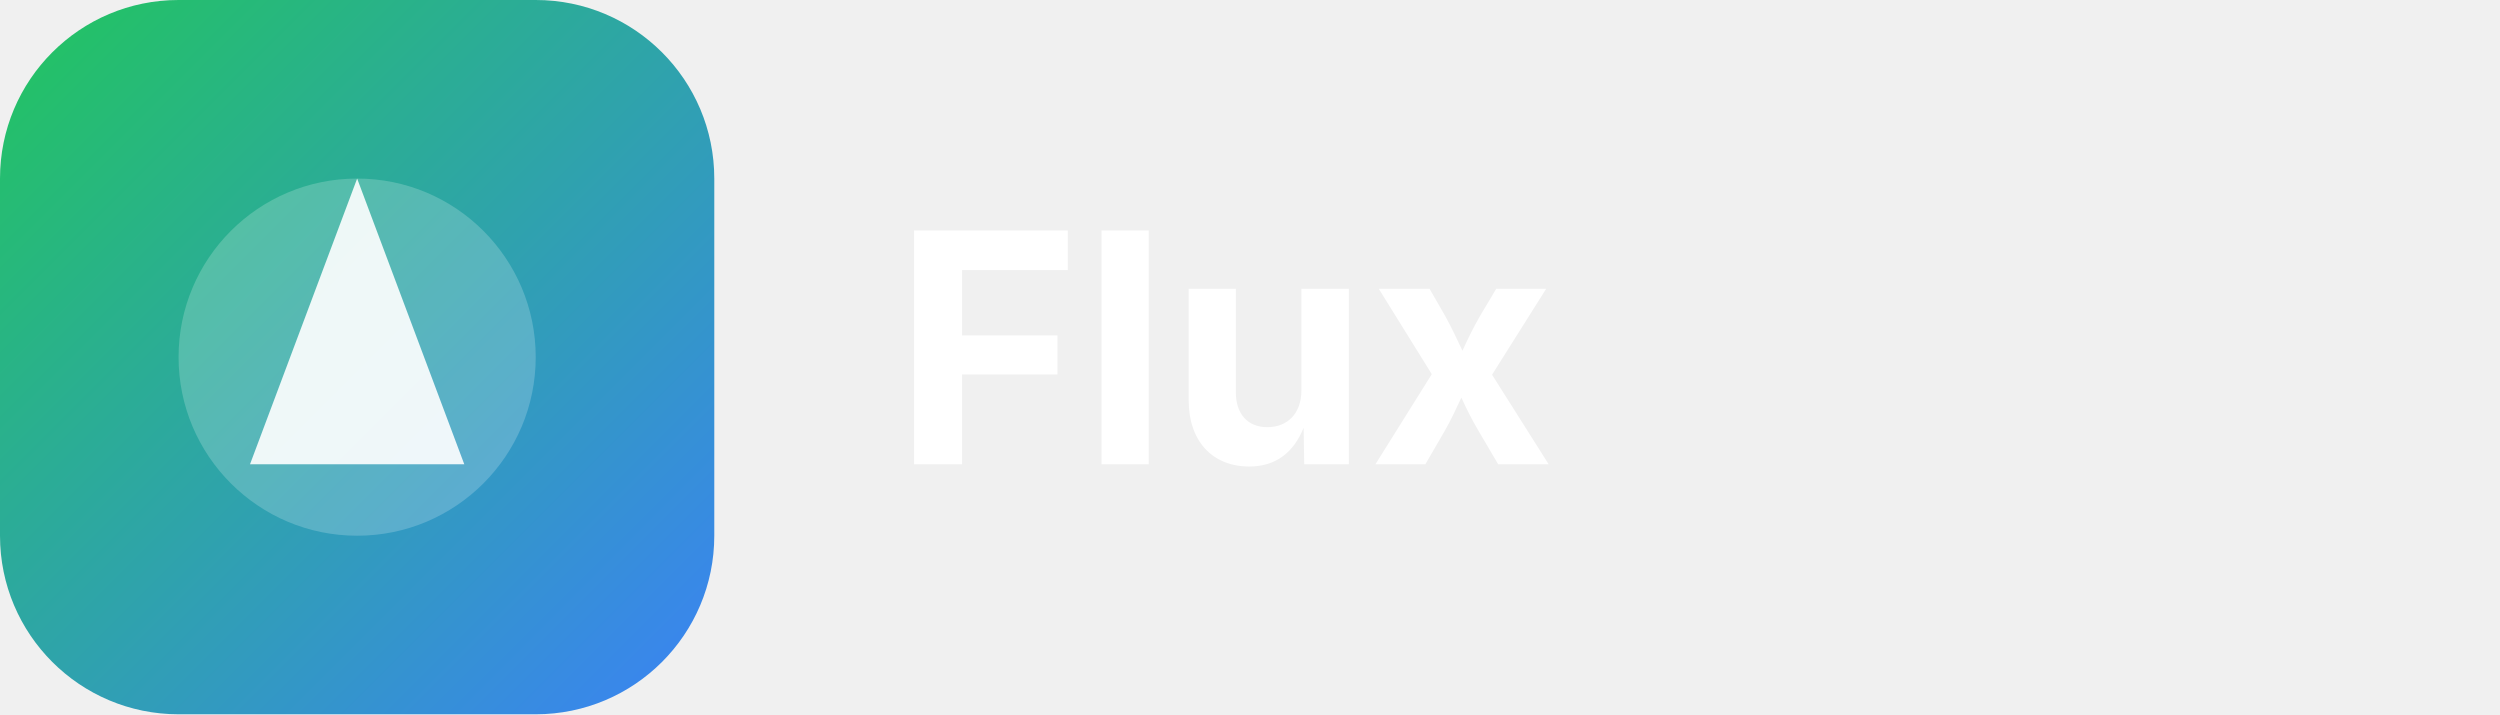
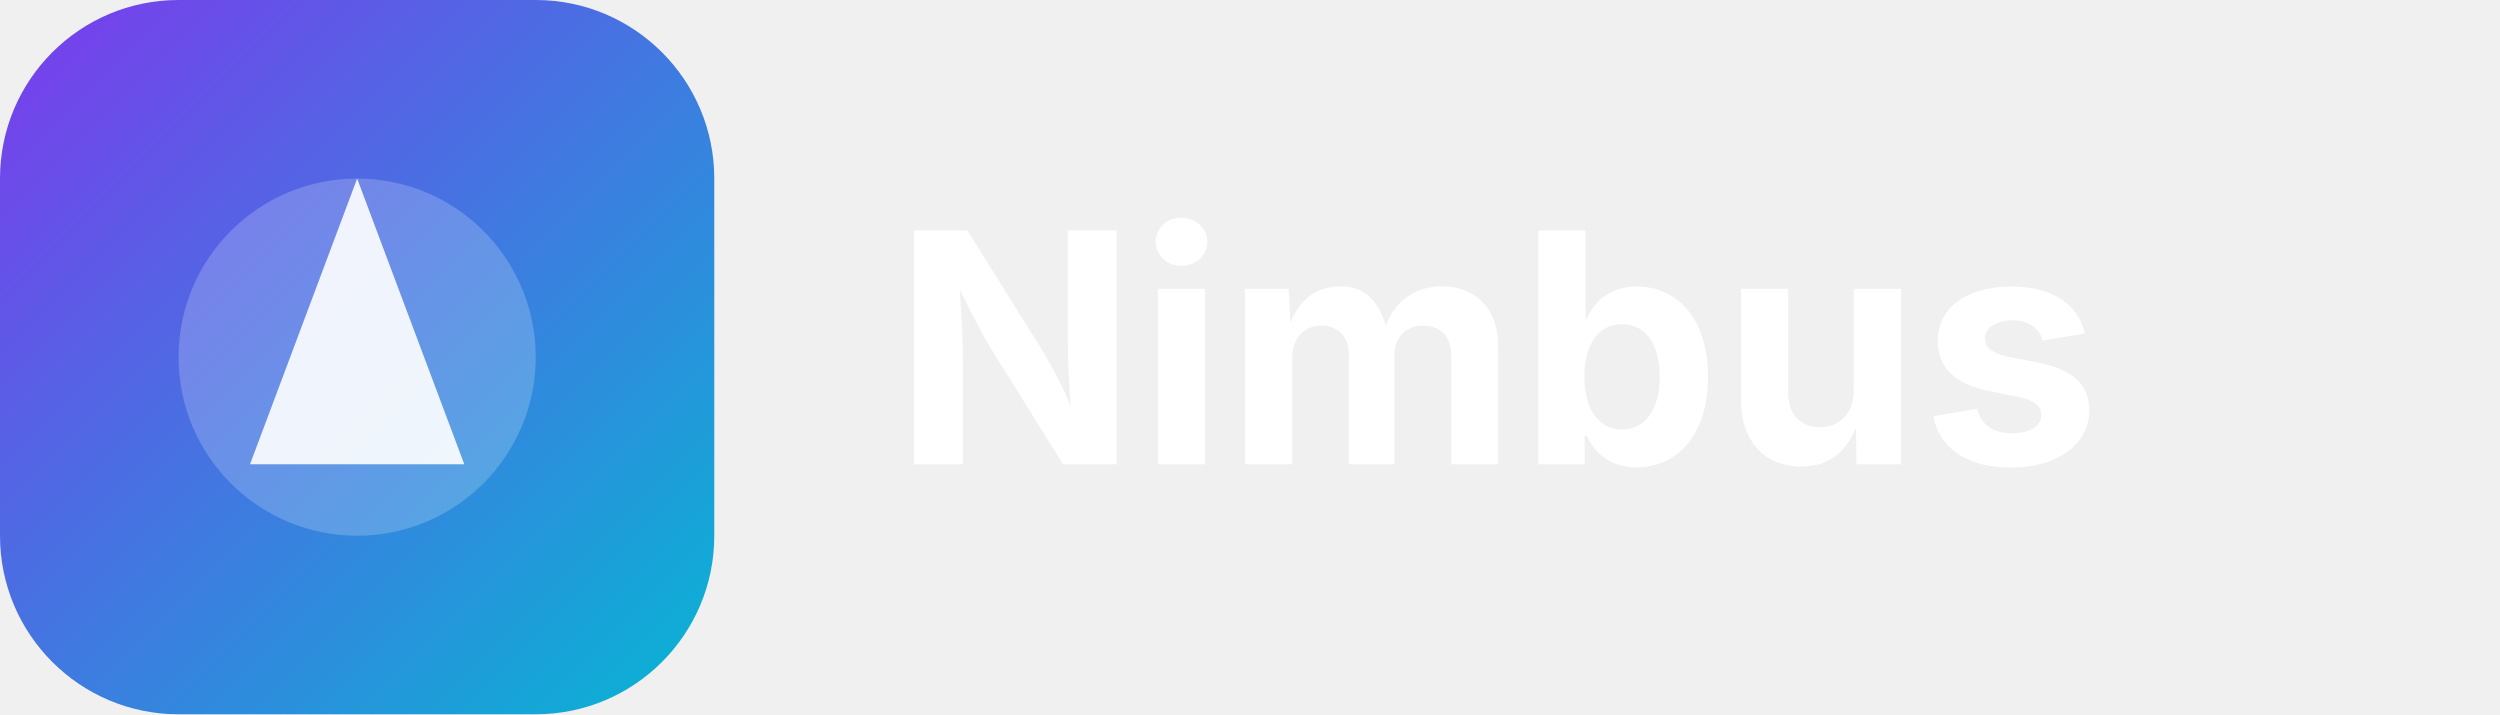
<svg xmlns="http://www.w3.org/2000/svg" width="140" height="40" viewBox="0 0 140 40" role="img" aria-label="Logo">
  <defs>
-     <linearGradient id="g4293" x1="0%" y1="0%" x2="100%" y2="100%">
-       <stop offset="0%" stop-color="#22C55E" />
-       <stop offset="100%" stop-color="#3B82F6" />
+     <linearGradient id="g6942" x1="0%" y1="0%" x2="100%" y2="100%">
+       <stop offset="0%" stop-color="#7C3AED" />
+       <stop offset="100%" stop-color="#06B6D4" />
    </linearGradient>
  </defs>
  <g>
-     <rect rx="10" width="40" height="40" fill="url(#g4293)" />
+     <rect rx="10" width="40" height="40" fill="url(#g6942)" />
    <circle cx="20" cy="20" r="10" fill="rgba(255,255,255,0.2)" />
    <path d="M14 26 L20 10 L26 26 Z" fill="#fff" opacity="0.9" />
-     <text x="50" y="26" font-family="Inter, Poppins, sans-serif" font-size="18" font-weight="700" fill="#ffffff">Flux</text>
+     <text x="50" y="26" font-family="Inter, Poppins, sans-serif" font-size="18" font-weight="700" fill="#ffffff">Nimbus</text>
  </g>
</svg>
